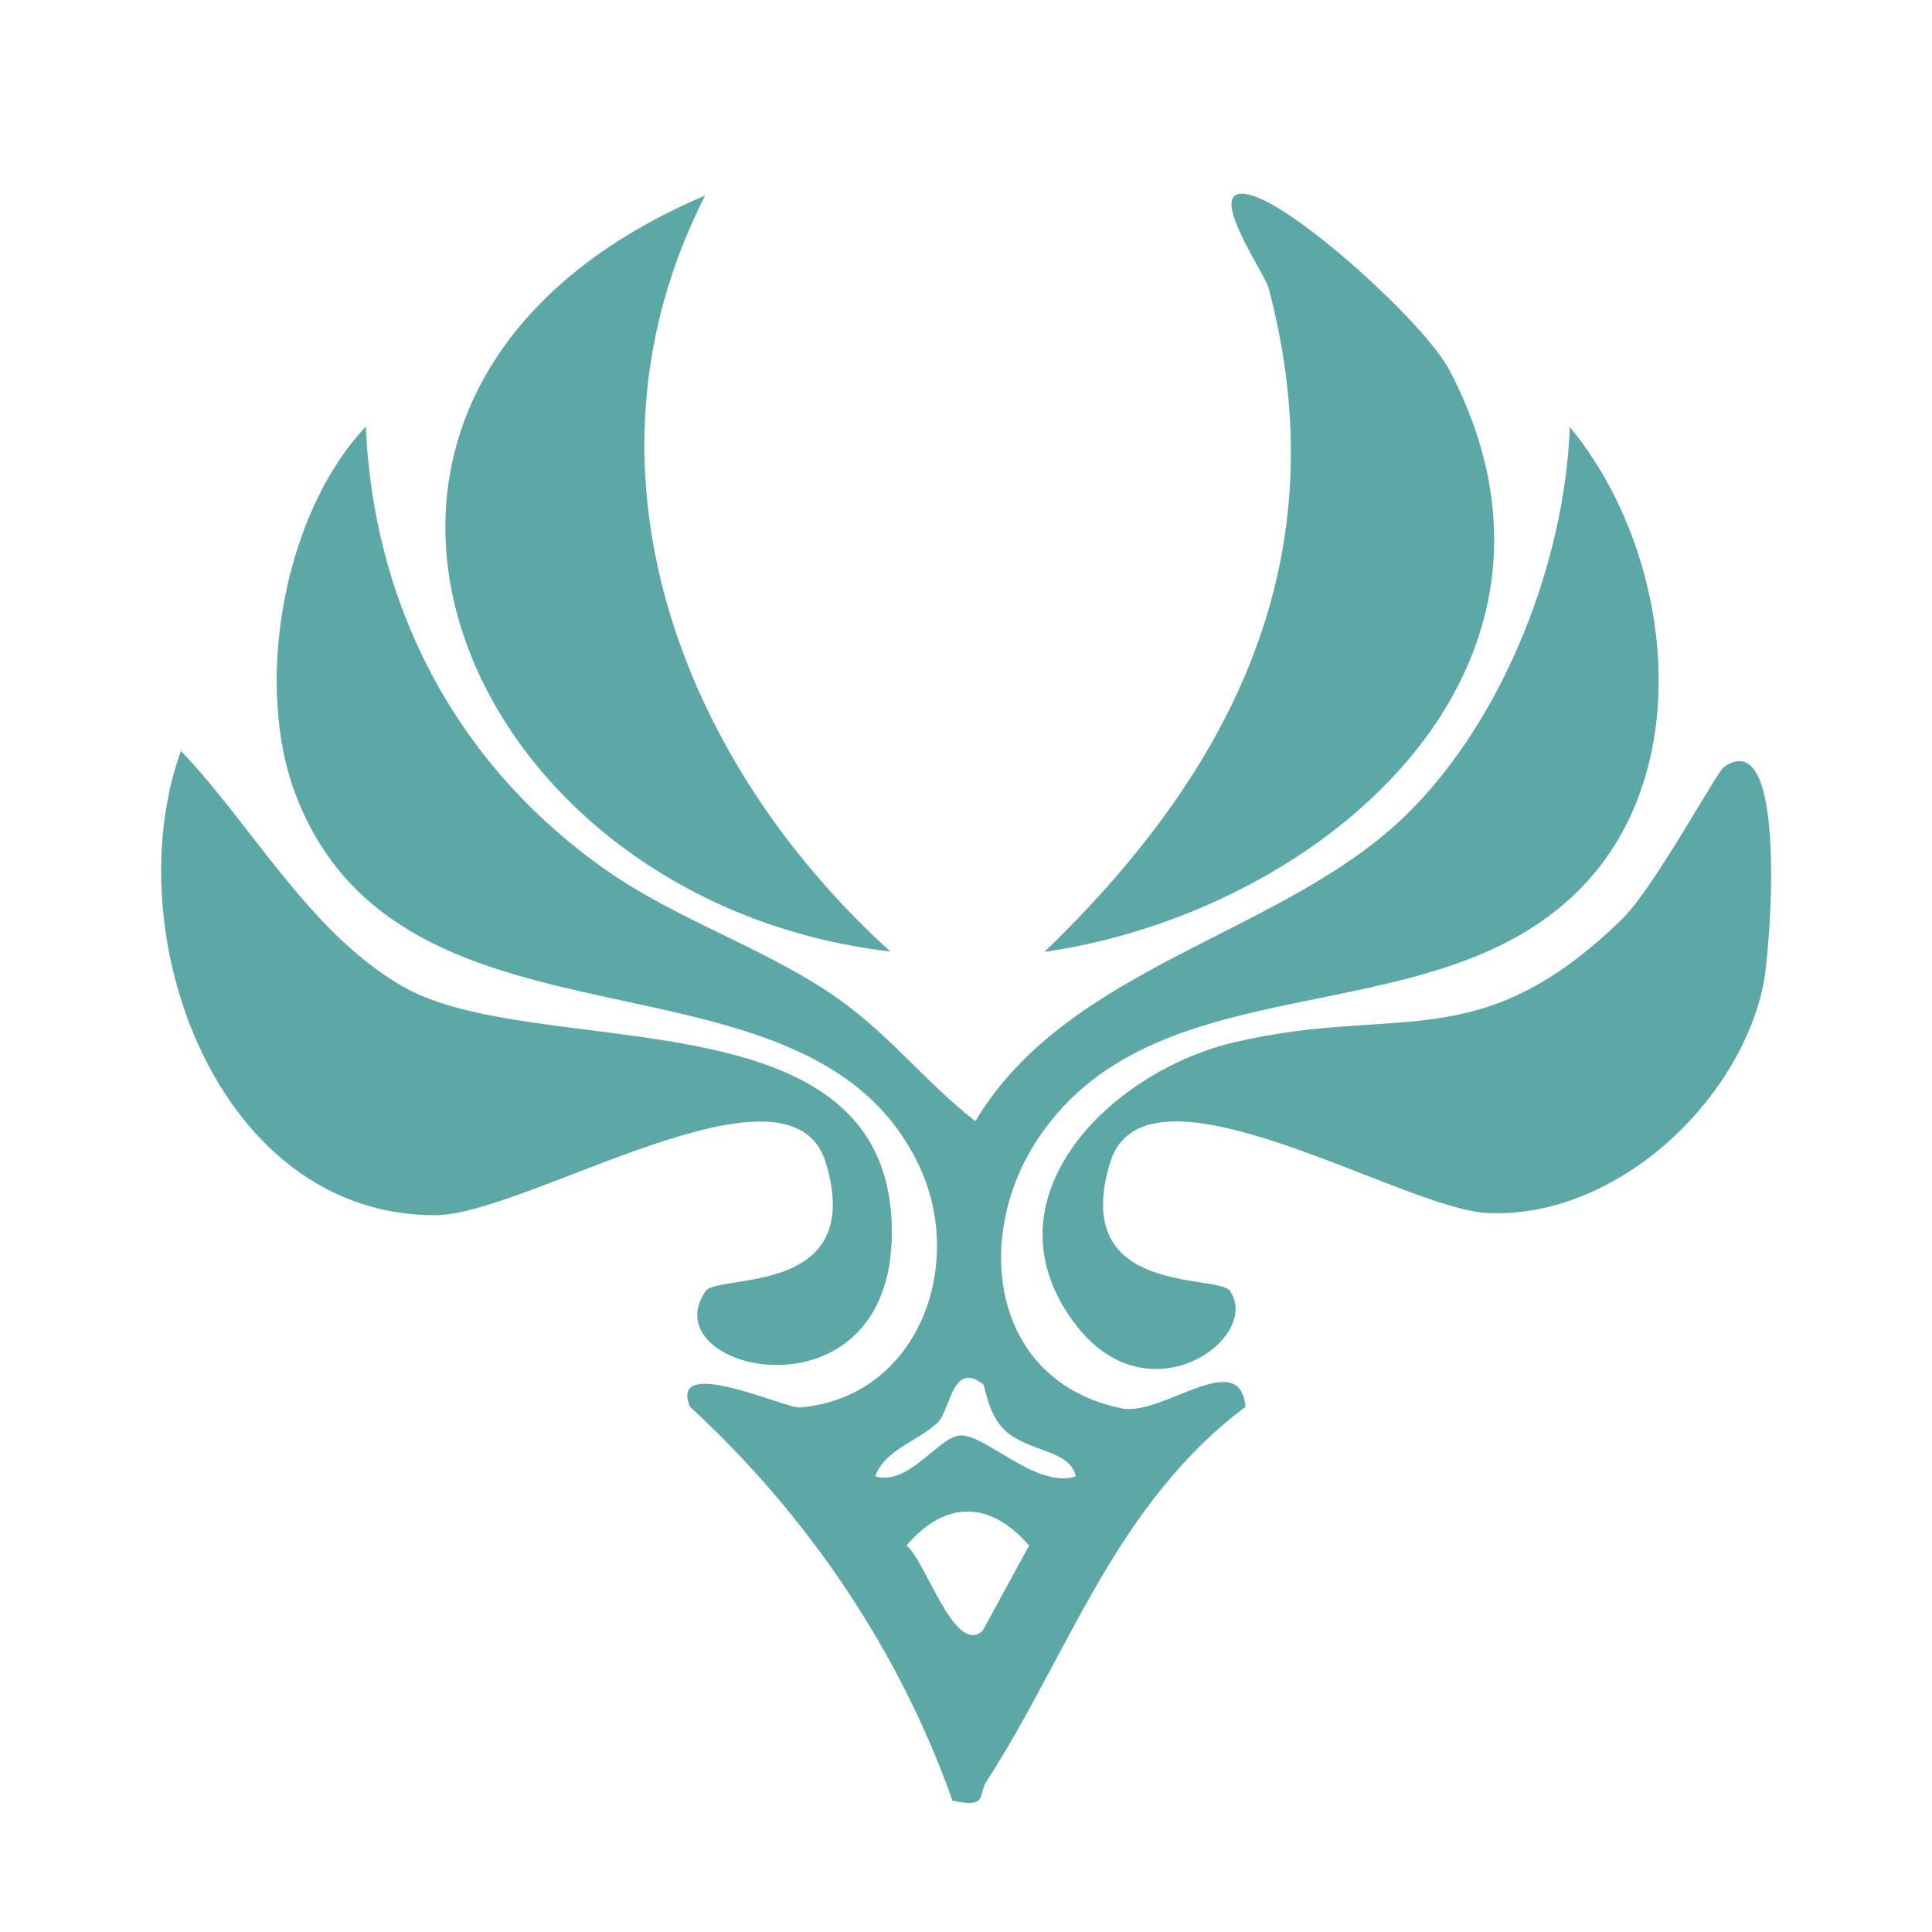
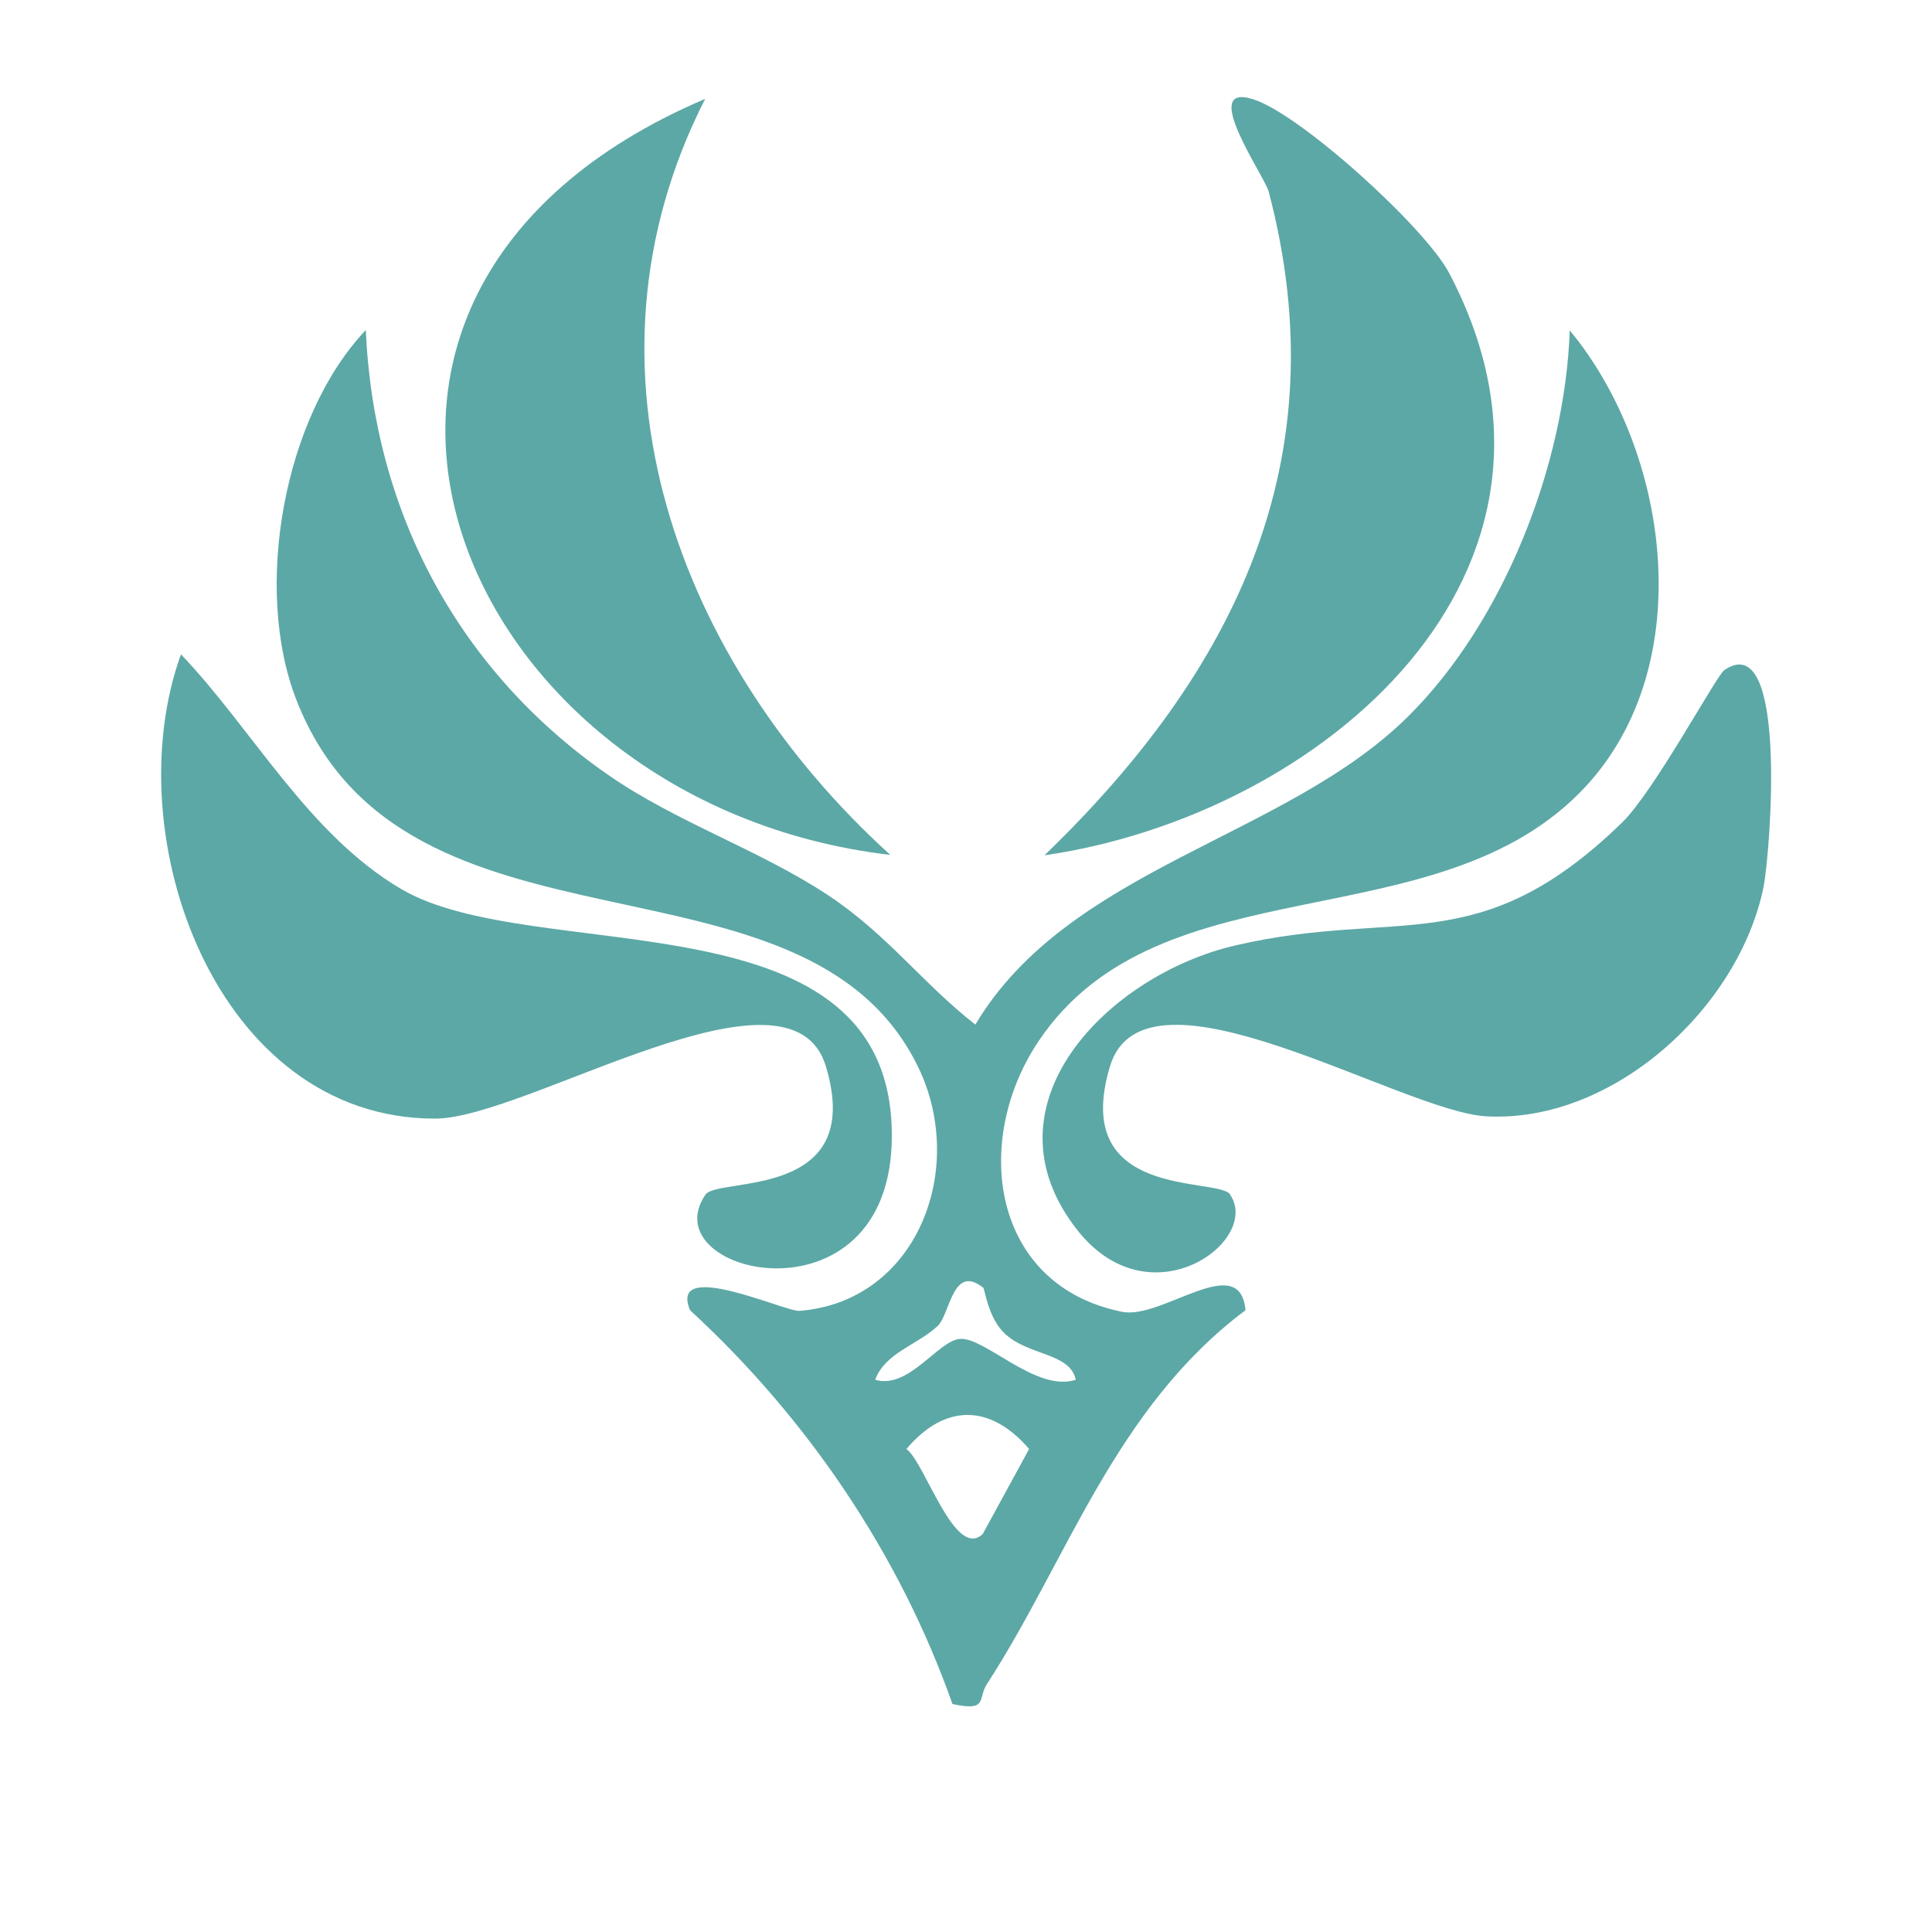
- <svg xmlns="http://www.w3.org/2000/svg" viewBox="18 18 60 60">
+ <svg xmlns="http://www.w3.org/2000/svg" viewBox="18 21 60 60">
  <path fill="#5ca8a6" d="M50.45 47.55c5.89-5.69 9.15-12.26 6.95-20.6-.13-.49-2.18-3.4-.49-2.87 1.46.45 5.36 3.99 6.1 5.41 4.88 9.29-3.97 16.82-12.56 18.07Z" />
  <path fill="#5ca8a6" d="M66.75 31.26c3.09 3.73 4.03 10.34.5 14.16-4.56 4.92-13.21 2.26-17 7.92-2.07 3.09-1.47 7.58 2.6 8.4 1.24.25 3.66-1.93 3.83-.05-4.05 3.03-5.52 7.74-8.03 11.61-.3.46.05.86-1.07.62-1.65-4.67-4.52-8.89-8.15-12.23-.68-1.64 2.97.06 3.4.02 3.66-.29 5.22-4.42 3.68-7.58-3.52-7.22-15.93-2.77-19.3-11.38-1.36-3.47-.4-8.81 2.15-11.5.25 5.69 2.91 10.61 7.52 13.81 2.13 1.48 4.68 2.32 6.82 3.73 1.85 1.22 2.93 2.73 4.59 4.03 2.91-4.88 9.63-5.79 13.44-9.57 2.98-2.95 4.88-7.84 5.02-12ZM48.52 60.98c-.94-.73-1.01.83-1.4 1.2-.65.6-1.64.84-1.94 1.67 1.05.31 1.96-1.23 2.64-1.27.78-.05 2.36 1.67 3.59 1.27-.18-.84-1.45-.74-2.19-1.42-.54-.49-.63-1.4-.69-1.45Zm0 7.66L49.96 66c-1.21-1.41-2.62-1.41-3.81 0 .58.42 1.5 3.46 2.37 2.64" />
  <path fill="#5ca8a6" d="M39.9 24.07c-4.29 8.41-.8 17.54 5.75 23.48-13.53-1.58-20.09-17.37-5.75-23.48M39.91 58.1c.38-.56 4.99.19 3.74-3.98-1.09-3.65-9.29 1.61-12.13 1.62-6.81.01-9.94-8.79-7.9-14.42 2.24 2.35 3.95 5.59 6.84 7.29 4.1 2.41 14.93.09 15.23 7.34.27 6.42-7.53 4.7-5.78 2.15M56.2 58.1c.98 1.42-2.45 3.97-4.72 1.13-3.11-3.9.95-7.96 4.89-8.87 5.08-1.18 7.55.51 12-3.81 1-.97 2.94-4.58 3.18-4.74 2-1.36 1.42 5.71 1.22 6.73-.76 3.74-4.65 7.33-8.59 7.13-2.65-.13-10.64-5.14-11.71-1.55-1.25 4.17 3.36 3.42 3.74 3.98Z" />
</svg>
